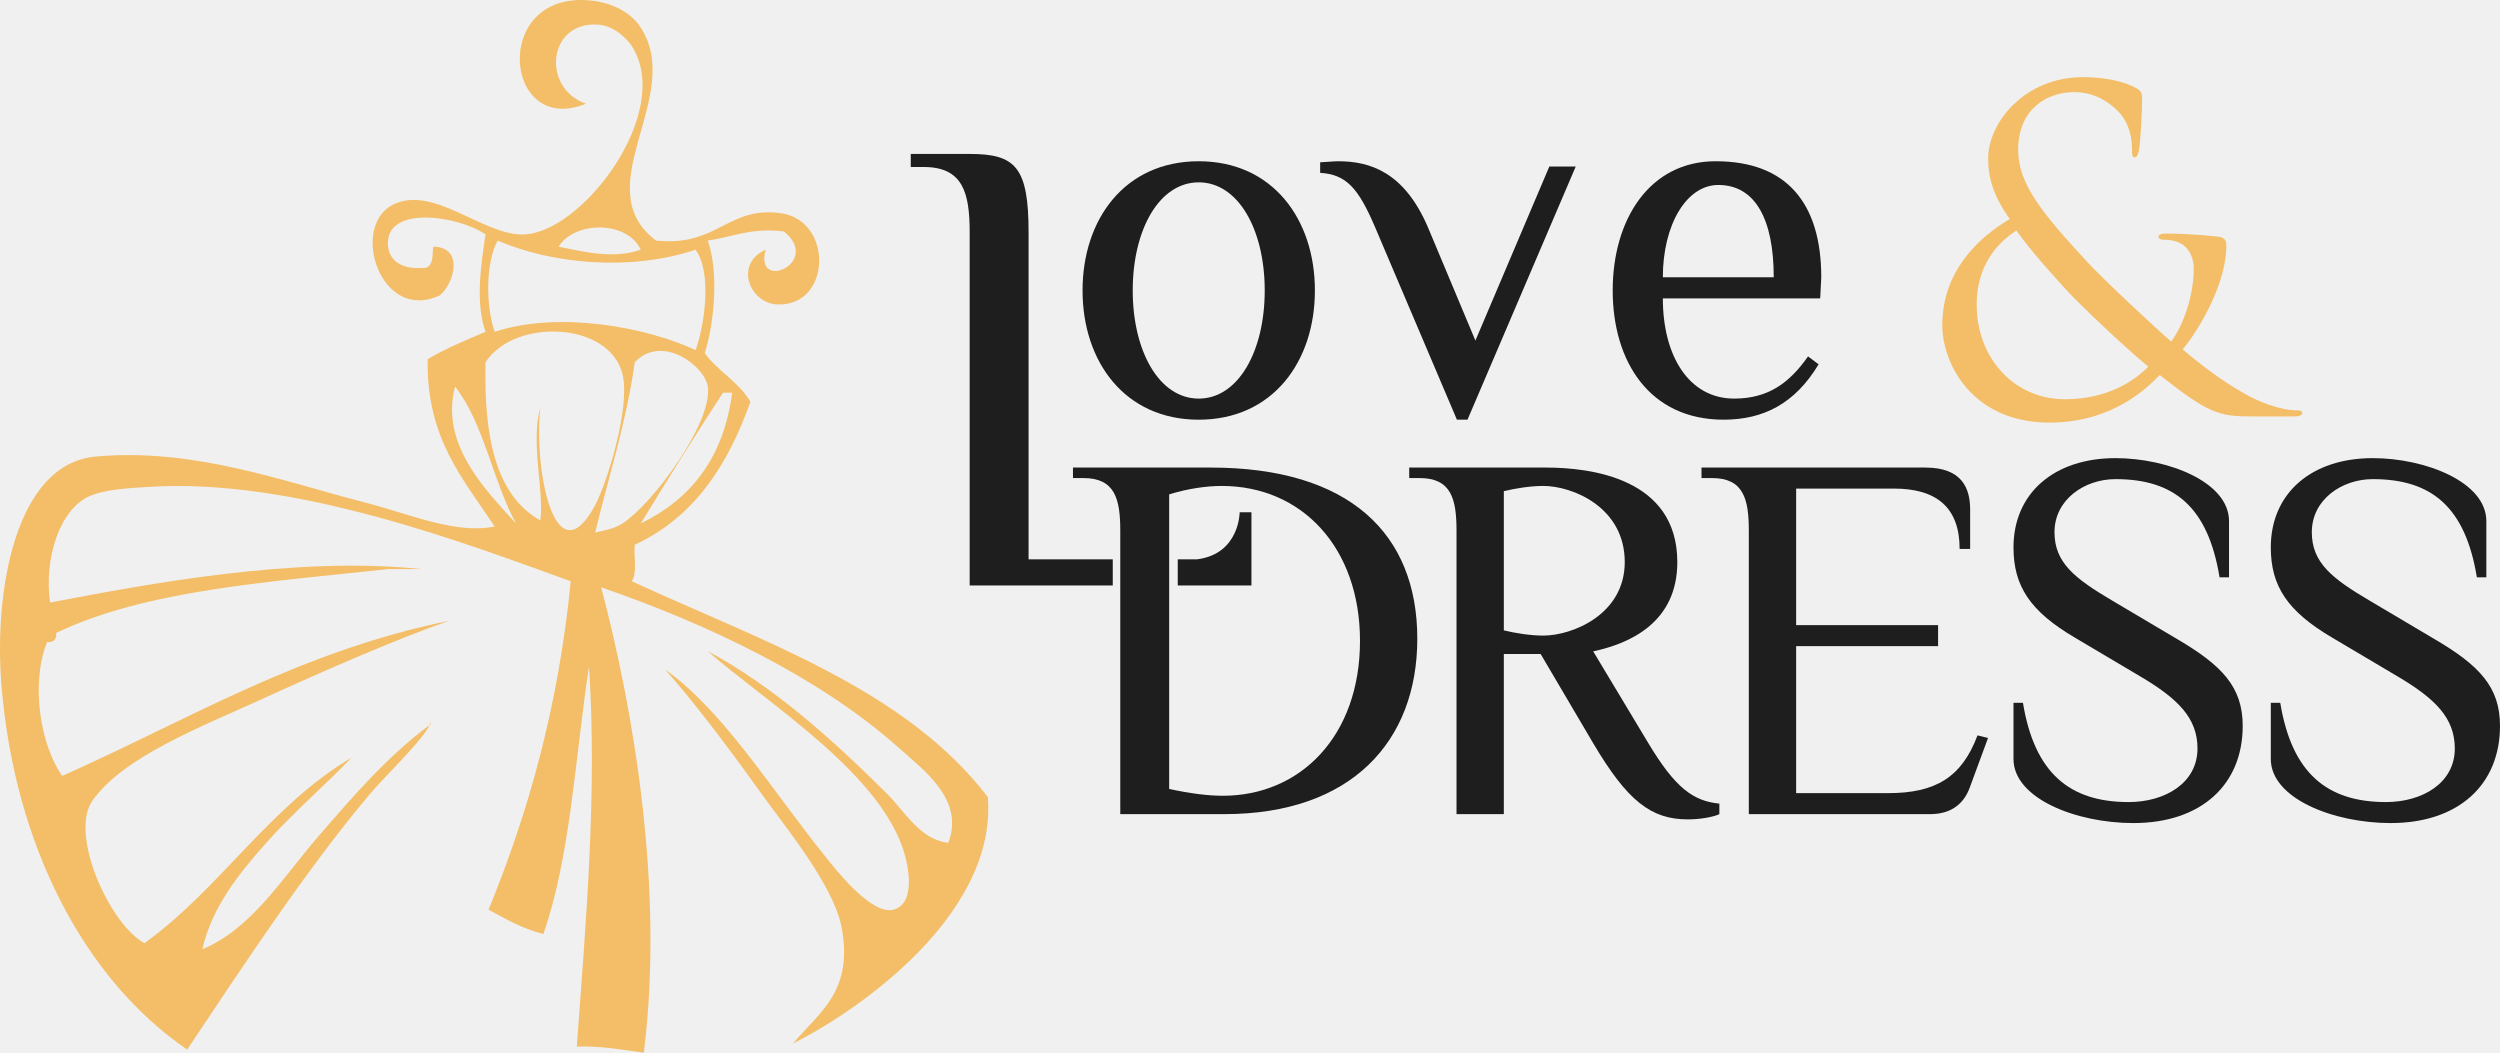
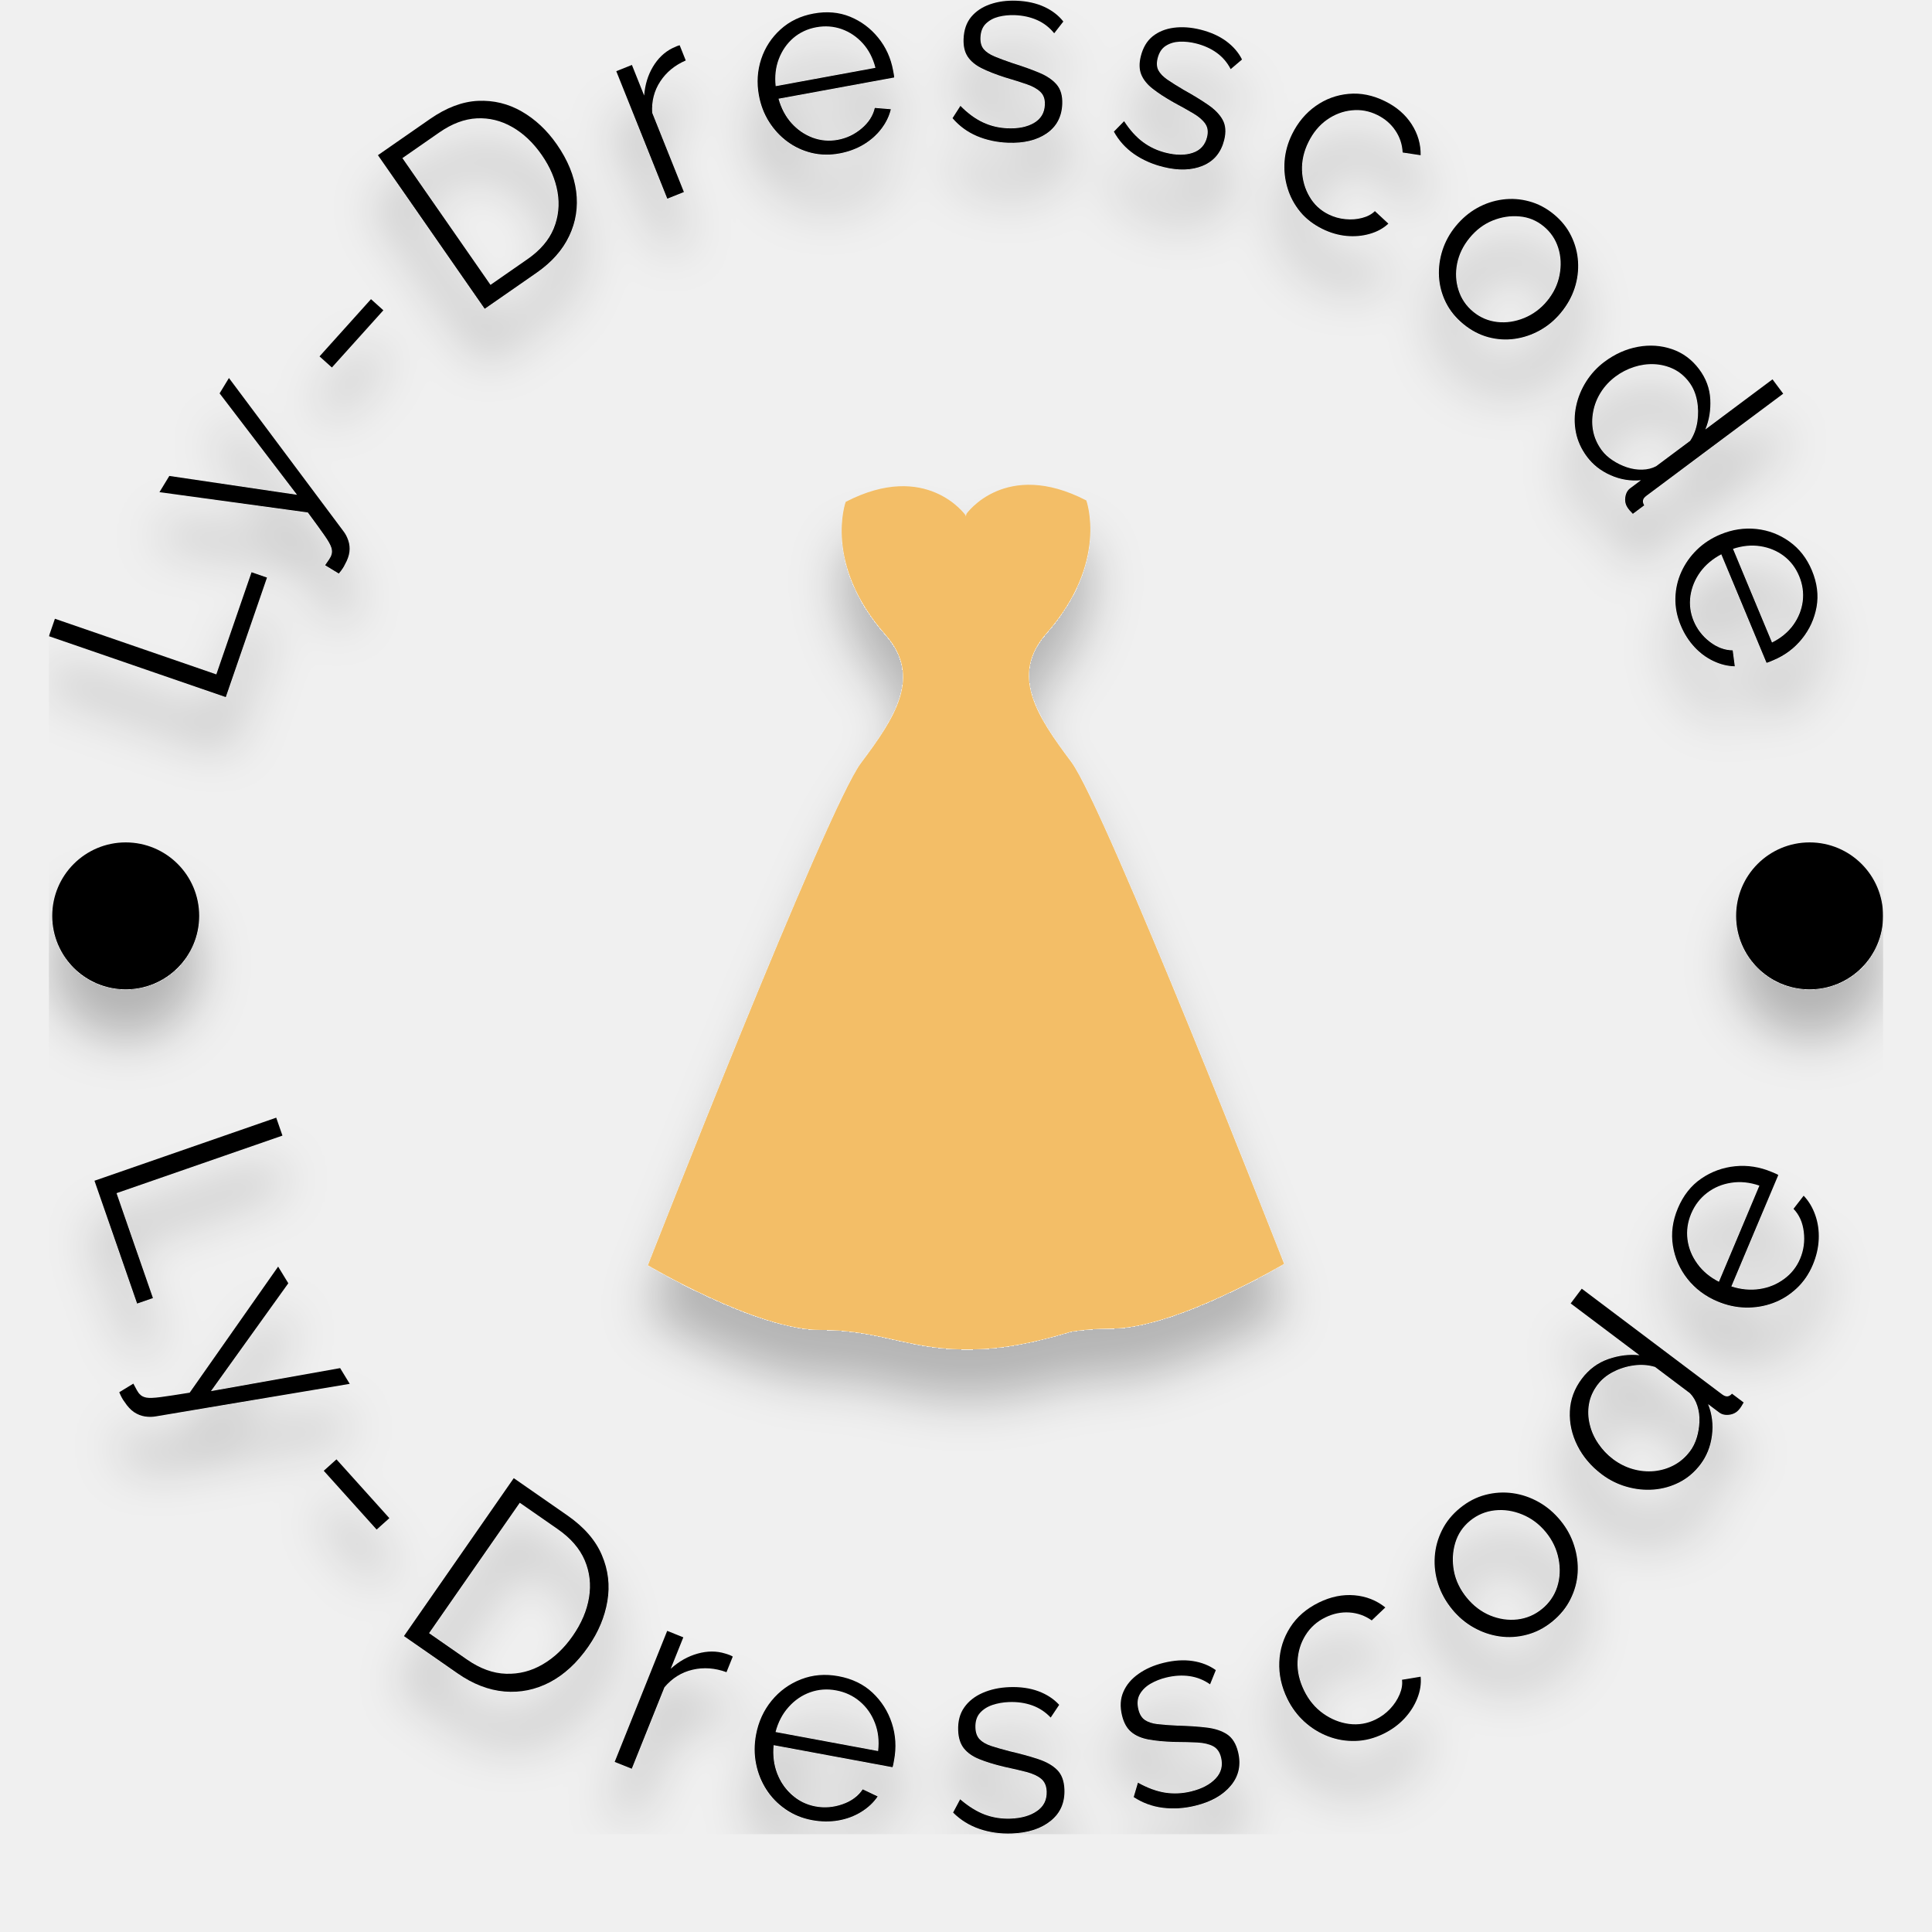
- <svg xmlns="http://www.w3.org/2000/svg" version="1.1" id="Шар_1" x="0px" y="0px" width="190px" height="80px" viewBox="0 0 190 80" enable-background="new 0 0 190 80" xml:space="preserve">
-   <g>
-     <path fill-rule="evenodd" clip-rule="evenodd" fill="#F3BE67" d="M14.223,79.769C6.44,74.444,1.102,64.308,0.107,52.032   c-0.565-6.969,0.994-16.779,7.173-17.336c7.482-0.674,14.327,1.922,20.364,3.467c3.486,0.892,7,2.469,9.951,1.849   c-2.358-3.578-5.203-6.669-5.091-12.713c1.353-0.805,2.878-1.439,4.396-2.081c-0.781-2.217-0.355-5.06,0-7.396   c-1.983-1.413-7.741-2.329-7.405,0.924c0.099,0.962,0.917,1.72,2.545,1.619c1.122,0.111,0.722-1.435,0.925-1.619   c2.342,0.072,1.521,2.843,0.463,3.699c-4.548,2.143-6.906-5.344-3.471-6.935c3.016-1.397,6.685,2.295,9.719,2.312   c4.501,0.027,11.581-9.331,8.331-14.331c-0.343-0.526-1.318-1.536-2.546-1.618c-3.858-0.258-4.314,4.837-0.926,6.009   c-6.233,2.554-7.258-8.474,0.232-7.858c1.348,0.11,3.032,0.682,3.934,2.08c3.358,5.203-4.206,12.138,1.157,16.181   c4.709,0.484,5.44-2.645,9.487-2.081c3.992,0.556,3.853,7.049-0.232,6.935c-2.155-0.061-3.334-3.088-0.925-4.161   c-0.876,3.258,4.312,0.969,1.389-1.387c-2.471-0.31-3.901,0.42-5.785,0.694c0.859,2.458,0.487,6.287-0.232,8.552   c1.002,1.387,2.595,2.185,3.471,3.698c-1.711,4.84-4.301,8.801-8.793,10.864c-0.086,0.916,0.212,2.215-0.232,2.774   c9.925,4.571,20.797,8.195,27.074,16.411c0.267,3.569-1.211,6.533-2.777,8.783c-2.867,4.118-7.84,7.817-12.034,9.939   c1.925-2.321,4.603-3.901,3.702-8.782c-0.6-3.256-4.354-7.748-6.247-10.402c-2.586-3.625-5.145-6.955-7.174-9.245   c4.534,3.264,8.032,9.084,12.264,14.331c0.584,0.723,3.403,4.383,5.091,3.929c1.389-0.373,1.315-2.349,0.926-3.929   c-1.545-6.269-10.619-11.821-15.041-15.718c4.916,2.623,9.459,6.675,13.653,10.864c1.328,1.327,2.487,3.468,4.628,3.698   c1.255-3.266-1.874-5.525-3.703-7.164c-5.968-5.349-14.453-9.416-22.678-12.251c2.439,9.263,4.812,22.842,3.24,35.365   c-1.639-0.212-3.183-0.519-5.091-0.463c0.659-9.2,1.565-19.138,0.925-28.893c-1.051,6.887-1.406,14.468-3.471,20.341   c-1.595-0.41-2.862-1.147-4.165-1.849c3.029-7.376,5.321-15.487,6.248-24.963c-7.77-2.792-20.987-7.915-32.166-7.166   c-1.249,0.084-3.203,0.165-4.397,0.694c-2.291,1.016-3.48,4.746-3.007,8.09c7.307-1.387,18.6-3.551,28.231-2.542   c-0.848,0-1.697,0-2.545,0c-9.044,0.982-18.458,1.595-25.223,4.854c0.042,0.504-0.189,0.735-0.694,0.693   c-1.272,3.202-0.492,7.872,1.156,10.171c9.504-4.221,17.994-9.456,29.389-11.788c-4.003,1.401-9.221,3.672-14.347,6.01   c-4.607,2.101-10.369,4.327-12.727,7.628c-1.83,2.561,1.289,9.428,3.934,10.863c5.78-4.167,9.489-10.4,15.736-14.099   c-2.098,2.184-4.472,4.21-6.48,6.471c-1.958,2.207-4.109,4.794-4.859,8.091c3.747-1.543,6.181-5.538,8.793-8.553   c2.635-3.041,5.291-6.147,8.563-8.552c0.001-0.077-0.002-0.154,0-0.231c-0.02,0.888-3.347,4.028-4.629,5.547   C23.158,66.221,18.163,73.891,14.223,79.769z M42.454,18.747c2.091,0.43,4.184,0.937,6.247,0.232   C47.682,16.771,43.697,16.76,42.454,18.747z M37.825,18.285c-0.927,1.63-0.906,5.019-0.231,6.933   c4.899-1.614,11.561-0.346,15.273,1.388c0.682-1.903,1.266-5.867,0-7.628C48.028,20.593,42.103,20.124,37.825,18.285z    M45.231,38.394c0.884-1.644,2.695-7.419,2.082-9.94c-0.985-4.054-8.243-4.283-10.413-0.924c-0.126,5.52,0.708,10.081,4.165,12.02   c0.309-2.144-0.761-5.974,0-8.553C40.548,35.655,42.176,44.071,45.231,38.394z M47.313,39.781c2.307-1.491,6.866-7.672,6.48-10.401   c-0.22-1.553-3.463-4.038-5.553-1.849c-0.653,4.665-1.983,8.653-3.008,12.945C45.667,40.35,46.573,40.259,47.313,39.781z    M39.214,39.781c-1.773-3.238-2.428-7.591-4.628-10.401C33.413,33.761,36.954,37.302,39.214,39.781z M54.95,29.842   c-2.129,3.267-4.211,6.581-6.248,9.939c3.785-1.843,6.297-4.96,6.942-9.939C55.412,29.842,55.181,29.842,54.95,29.842z" />
-     <g>
-       <path fill="#F3BE67" d="M147.613,24.717c0-3.918,2.515-6.53,5.13-8.071c-1.24-1.741-1.643-3.114-1.643-4.621    c0-2.646,2.716-6.162,7.208-6.162c1.71,0,3.151,0.335,4.057,0.837c0.402,0.235,0.436,0.435,0.436,0.837    c0,1.005-0.134,3.349-0.235,3.851c-0.101,0.502-0.201,0.569-0.335,0.569c-0.168,0-0.201-0.134-0.201-0.636    c0-0.871-0.201-1.976-1.039-2.846c-0.738-0.77-1.878-1.474-3.353-1.474c-2.012,0-4.258,1.239-4.258,4.387    c0,2.612,1.81,4.789,5.297,8.573c1.14,1.239,5.264,5.09,6.337,5.995c0.939-1.272,1.71-3.516,1.71-5.559    c0-0.502-0.134-1.139-0.637-1.641c-0.436-0.435-1.14-0.536-1.643-0.536c-0.201,0-0.402-0.067-0.402-0.234    c0-0.167,0.268-0.235,0.536-0.235c0.805,0,2.146,0.034,4.023,0.235c0.503,0.067,0.604,0.335,0.604,0.67    c0,2.712-1.844,6.095-3.319,7.903c2.213,1.875,3.688,2.78,4.627,3.316c1.073,0.636,2.783,1.306,3.99,1.306    c0.302,0,0.469,0.033,0.469,0.234c0,0.134-0.268,0.234-0.57,0.234h-3.286c-2.481,0-3.286-0.234-6.974-3.148    c-0.771,0.77-3.42,3.617-8.382,3.617C149.892,32.118,147.613,27.63,147.613,24.717z M163.27,27.865    c-1.877-1.54-5.197-4.722-6.068-5.659c-0.872-0.938-3.017-3.316-3.956-4.688c-1.743,1.139-3.017,2.947-3.017,5.626    c0,4.186,2.95,7.2,6.705,7.2C160.051,30.343,162.13,29.037,163.27,27.865z" />
+ <svg xmlns="http://www.w3.org/2000/svg" width="158" height="158" viewBox="0 0 158 158" fill="none">
+   <g clip-path="url(#clip0_239_19)" filter="url(#filter0_d_239_19)">
+     <g clip-path="url(#clip1_239_19)">
+       <g clip-path="url(#clip2_239_19)">
+         <path d="M105.013 103.359C105.013 103.359 90.391 66.031 87.593 62.3C84.794 58.565 82.577 55.206 85.571 51.8C90.706 45.969 88.838 40.926 88.838 40.926C82.227 37.505 79.039 42.015 79.039 42.015L78.986 42.239L78.962 42.131C78.962 42.131 75.773 37.622 69.163 41.042C69.163 41.042 67.297 46.086 72.429 51.919C75.425 55.321 73.207 58.682 70.407 62.415C67.608 66.147 52.987 103.475 52.987 103.475C52.987 103.475 61.852 108.764 67.141 108.764C72.428 108.764 74.606 110.631 80.361 110.32C82.963 110.178 85.374 109.561 87.609 108.898C88.58 108.749 89.637 108.65 90.858 108.65C96.147 108.65 105.013 103.359 105.013 103.359Z" fill="#F3BE67" />
+       </g>
    </g>
-     <g>
-       <path fill="#1E1E1E" d="M92.013,35.535c10.548,0,15.702,5.029,15.702,13.01c0,7.782-4.994,13.329-14.663,13.329h-7.911v-21.55    c0-2.394-0.4-3.991-2.797-3.991h-0.799v-0.798H92.013z M88.857,59.959c1.638,0.359,2.996,0.519,4.075,0.519    c5.913,0,10.428-4.55,10.428-11.773c0-7.064-4.395-11.773-10.508-11.773c-1.159,0-2.557,0.199-3.995,0.638V59.959z" />
-       <path fill="#1E1E1E" d="M117.088,49.702h-2.797v12.172h-3.596v-21.55c0-2.394-0.4-3.991-2.797-3.991H107.1v-0.798h10.388    c3.396,0,9.988,0.798,9.988,7.184c0,4.589-3.596,6.186-6.393,6.784l4.195,6.984c2.038,3.392,3.396,4.39,5.394,4.589v0.798    c-0.4,0.2-1.398,0.399-2.397,0.399c-2.797,0-4.595-1.397-7.192-5.787L117.088,49.702z M123.481,42.718    c0-4.19-3.995-5.787-6.193-5.787c-0.999,0-2.198,0.199-2.997,0.399v10.576c0.799,0.199,1.998,0.399,2.997,0.399    C119.486,48.305,123.481,46.709,123.481,42.718z" />
-       <path fill="#1E1E1E" d="M146.335,35.535c2.797,0,3.396,1.596,3.396,3.193v2.993h-0.799c0-3.193-1.798-4.589-4.994-4.589h-7.431    v10.376h10.787v1.596h-10.787v11.174h6.992c3.596,0,5.593-1.197,6.792-4.39l0.799,0.2l-1.398,3.791    c-0.44,1.197-1.398,1.995-2.996,1.995H132.91v-21.55c0-2.394-0.4-3.991-2.797-3.991h-0.799v-0.798H146.335z" />
-       <path fill="#1E1E1E" d="M162.134,62.553c-4.355,0-9.109-1.876-9.109-4.869v-4.27h0.719c0.879,5.348,3.556,7.543,8.031,7.543    c2.757,0,5.234-1.437,5.234-4.071c0-2.315-1.478-3.791-4.395-5.507l-4.914-2.913c-3.396-1.995-4.675-3.911-4.675-6.864    c0-4.11,3.076-6.784,7.751-6.784c3.955,0,8.63,1.796,8.63,4.789v4.27h-0.719c-0.879-5.348-3.436-7.463-7.911-7.463    c-2.357,0-4.634,1.556-4.634,4.031c0,2.315,1.518,3.512,4.435,5.228l4.914,2.913c3.396,1.996,4.954,3.632,4.954,6.585    C170.445,59.639,167.288,62.553,162.134,62.553z" />
-       <path fill="#1E1E1E" d="M181.69,62.553c-4.355,0-9.109-1.876-9.109-4.869v-4.27h0.719c0.879,5.348,3.556,7.543,8.031,7.543    c2.757,0,5.234-1.437,5.234-4.071c0-2.315-1.478-3.791-4.395-5.507l-4.914-2.913c-3.396-1.995-4.675-3.911-4.675-6.864    c0-4.11,3.076-6.784,7.751-6.784c3.955,0,8.63,1.796,8.63,4.789v4.27h-0.719c-0.879-5.348-3.436-7.463-7.911-7.463    c-2.357,0-4.634,1.556-4.634,4.031c0,2.315,1.518,3.512,4.435,5.228l4.914,2.913C188.442,50.58,190,52.216,190,55.17    C190,59.639,186.844,62.553,181.69,62.553z" />
-     </g>
-     <g>
-       <path fill="#1E1E1E" d="M91.103,12.255c5.618,0,8.829,4.409,8.829,9.821c0,5.412-3.211,9.821-8.829,9.821    c-5.618,0-8.829-4.409-8.829-9.821C82.274,16.664,85.484,12.255,91.103,12.255z M91.103,13.858c-3.01,0-5.016,3.608-5.016,8.217    c0,4.61,2.006,8.218,5.016,8.218c3.01,0,5.016-3.608,5.016-8.218C96.119,17.466,94.112,13.858,91.103,13.858z" />
-       <path fill="#1E1E1E" d="M112.131,25.884l5.618-13.228h2.007l-8.227,19.241h-0.803l-6.22-14.631    c-1.284-3.006-2.207-4.009-4.174-4.129v-0.802c0.201,0,1.003-0.08,1.365-0.08c2.408,0,5.016,0.802,6.822,5.01L112.131,25.884z" />
-       <path fill="#1E1E1E" d="M138.335,22.677h-11.959c0,4.409,2.006,7.616,5.418,7.616c2.608,0,4.214-1.203,5.618-3.207l0.803,0.601    c-1.806,3.006-4.214,4.209-7.223,4.209c-5.618,0-8.427-4.409-8.427-9.821c0-5.411,2.809-9.821,7.825-9.821    c5.418,0,8.026,3.207,8.026,8.819L138.335,22.677z M134.804,21.073c0-4.409-1.405-7.015-4.214-7.015    c-2.408,0-4.214,3.006-4.214,7.015H134.804z" />
-     </g>
-     <g>
-       <path fill="#1E1E1E" d="M84.57,44.496v-1.988h-6.398V17.662c0-4.969-0.995-5.963-4.477-5.963h-4.477v0.994h0.995    c2.985,0,3.482,1.988,3.482,4.969v26.834H84.57z" />
-       <path fill="#1E1E1E" d="M94.215,38.93c0,0,0,3.168-3.234,3.578h-1.472v1.988h5.601V38.93H94.215z" />
-     </g>
+     <path d="M21.836 47.233L18.466 57.013L4 52.028L4.491 50.602L17.691 55.151L20.571 46.797L21.836 47.233Z" fill="black" />
+     <path d="M27.71 46.909L26.586 46.225C26.703 46.061 26.813 45.901 26.918 45.742C27.021 45.587 27.081 45.466 27.1 45.38C27.166 45.215 27.166 45.022 27.102 44.799C27.036 44.571 26.85 44.238 26.545 43.801C26.24 43.363 25.783 42.733 25.175 41.911L13.04 40.249L13.847 38.923L24.29 40.464L17.959 32.169L18.723 30.914L28.066 43.415C28.247 43.644 28.385 43.906 28.483 44.2C28.584 44.497 28.616 44.806 28.578 45.128C28.539 45.45 28.415 45.798 28.204 46.173C28.148 46.293 28.082 46.408 28.005 46.519C27.927 46.634 27.829 46.764 27.71 46.909Z" fill="black" />
+     <path d="M31.352 25.375L27.142 30.056L26.13 29.146L30.34 24.466L31.352 25.375Z" fill="black" />
+     <path d="M43.902 22.294L39.639 25.256L30.907 12.691L35.17 9.729C36.505 8.802 37.812 8.308 39.092 8.248C40.374 8.191 41.568 8.482 42.673 9.12C43.783 9.76 44.739 10.657 45.541 11.812C46.426 13.086 46.953 14.364 47.12 15.645C47.286 16.931 47.098 18.147 46.554 19.293C46.015 20.439 45.131 21.439 43.902 22.294ZM44.302 12.672C43.606 11.67 42.802 10.909 41.891 10.389C40.977 9.866 40.012 9.629 38.995 9.679C37.984 9.73 36.963 10.113 35.934 10.828L32.91 12.93L40.113 23.296L43.138 21.194C44.176 20.473 44.891 19.637 45.281 18.687C45.67 17.733 45.775 16.738 45.595 15.7C45.413 14.66 44.982 13.65 44.302 12.672Z" fill="black" />
+     <path d="M55.584 3.701L56.081 4.944C55.185 5.334 54.49 5.906 53.996 6.662C53.502 7.416 53.282 8.27 53.337 9.221L55.931 15.704L54.571 16.249L50.4 5.823L51.678 5.311L52.679 7.812C52.747 6.934 52.986 6.149 53.397 5.459C53.811 4.767 54.34 4.262 54.985 3.941C55.113 3.878 55.228 3.826 55.329 3.785C55.427 3.746 55.512 3.718 55.584 3.701Z" fill="black" />
+     <path d="M68.653 12.548C67.861 12.694 67.099 12.678 66.366 12.502C65.633 12.322 64.971 12.011 64.379 11.572C63.787 11.133 63.29 10.592 62.886 9.952C62.483 9.311 62.209 8.595 62.064 7.803C61.874 6.771 61.937 5.78 62.251 4.829C62.566 3.882 63.094 3.074 63.834 2.405C64.57 1.736 65.469 1.305 66.529 1.11C67.618 0.909 68.618 0.997 69.527 1.37C70.433 1.744 71.197 2.315 71.82 3.083C72.447 3.853 72.853 4.747 73.04 5.764C73.061 5.875 73.081 5.984 73.1 6.092C73.12 6.199 73.128 6.281 73.123 6.338L63.669 8.074C63.886 8.853 64.238 9.517 64.724 10.064C65.212 10.608 65.789 11.005 66.454 11.258C67.122 11.505 67.809 11.565 68.515 11.434C69.235 11.302 69.883 10.994 70.457 10.511C71.034 10.024 71.395 9.461 71.541 8.823L72.855 8.932C72.722 9.497 72.462 10.034 72.073 10.542C71.685 11.05 71.199 11.478 70.615 11.827C70.027 12.175 69.373 12.416 68.653 12.548ZM63.436 7.045L71.594 5.546C71.389 4.751 71.044 4.084 70.56 3.547C70.072 3.007 69.497 2.618 68.835 2.381C68.169 2.147 67.477 2.097 66.757 2.229C66.037 2.361 65.411 2.654 64.879 3.107C64.352 3.564 63.957 4.134 63.694 4.819C63.434 5.501 63.348 6.242 63.436 7.045Z" fill="black" />
+     <path d="M82.434 11.674C81.517 11.638 80.669 11.456 79.89 11.126C79.112 10.793 78.448 10.306 77.897 9.665L78.544 8.656C79.15 9.271 79.769 9.724 80.399 10.014C81.025 10.305 81.697 10.464 82.415 10.492C83.292 10.526 84.01 10.377 84.57 10.046C85.13 9.714 85.423 9.218 85.448 8.559C85.466 8.115 85.346 7.77 85.09 7.523C84.833 7.272 84.461 7.063 83.971 6.894C83.482 6.725 82.895 6.54 82.21 6.338C81.443 6.094 80.803 5.842 80.287 5.585C79.772 5.328 79.389 5.01 79.138 4.633C78.89 4.258 78.778 3.777 78.801 3.187C78.829 2.455 79.035 1.856 79.418 1.389C79.804 0.923 80.321 0.577 80.968 0.351C81.618 0.125 82.339 0.028 83.128 0.058C83.987 0.092 84.743 0.258 85.395 0.557C86.043 0.856 86.565 1.257 86.961 1.761L86.213 2.722C85.83 2.248 85.367 1.888 84.822 1.644C84.277 1.401 83.668 1.266 82.995 1.239C82.536 1.222 82.095 1.265 81.672 1.369C81.252 1.476 80.903 1.665 80.627 1.934C80.35 2.204 80.202 2.583 80.183 3.071C80.168 3.471 80.256 3.787 80.448 4.017C80.639 4.246 80.934 4.446 81.332 4.614C81.727 4.779 82.215 4.961 82.798 5.158C83.637 5.421 84.367 5.683 84.988 5.944C85.612 6.206 86.088 6.529 86.415 6.913C86.746 7.302 86.899 7.832 86.873 8.506C86.832 9.554 86.405 10.358 85.591 10.917C84.779 11.472 83.726 11.724 82.434 11.674Z" fill="black" />
+     <path d="M95.127 13.654C94.236 13.433 93.443 13.081 92.748 12.601C92.053 12.116 91.501 11.505 91.093 10.765L91.93 9.909C92.4 10.633 92.913 11.202 93.471 11.615C94.026 12.027 94.651 12.319 95.348 12.492C96.2 12.704 96.933 12.704 97.549 12.493C98.165 12.282 98.552 11.857 98.711 11.217C98.818 10.786 98.772 10.423 98.571 10.129C98.371 9.831 98.048 9.55 97.603 9.286C97.159 9.021 96.621 8.721 95.992 8.384C95.29 7.988 94.714 7.612 94.262 7.256C93.81 6.9 93.499 6.511 93.33 6.09C93.164 5.673 93.151 5.178 93.294 4.605C93.471 3.895 93.794 3.35 94.263 2.971C94.736 2.593 95.312 2.359 95.992 2.269C96.675 2.18 97.4 2.231 98.167 2.421C99.001 2.629 99.707 2.945 100.284 3.37C100.858 3.795 101.288 4.294 101.573 4.867L100.646 5.656C100.367 5.113 99.987 4.668 99.503 4.318C99.019 3.969 98.45 3.713 97.796 3.551C97.35 3.44 96.91 3.393 96.474 3.408C96.042 3.428 95.662 3.542 95.336 3.751C95.01 3.958 94.788 4.3 94.671 4.773C94.575 5.162 94.597 5.488 94.737 5.753C94.878 6.017 95.126 6.272 95.482 6.518C95.835 6.759 96.276 7.036 96.807 7.348C97.575 7.775 98.237 8.18 98.791 8.562C99.35 8.944 99.75 9.357 99.993 9.801C100.238 10.249 100.279 10.8 100.116 11.454C99.863 12.472 99.282 13.172 98.373 13.554C97.464 13.933 96.382 13.966 95.127 13.654Z" fill="black" />
+     <path d="M108.138 18.719C107.403 18.356 106.798 17.887 106.322 17.311C105.849 16.731 105.504 16.084 105.289 15.368C105.073 14.652 104.995 13.917 105.054 13.162C105.114 12.408 105.319 11.676 105.669 10.967C106.14 10.013 106.782 9.247 107.595 8.67C108.407 8.096 109.308 7.764 110.298 7.676C111.285 7.586 112.275 7.787 113.268 8.277C114.209 8.741 114.934 9.367 115.442 10.154C115.951 10.942 116.198 11.789 116.182 12.695L114.707 12.473C114.677 11.817 114.48 11.217 114.113 10.675C113.751 10.134 113.259 9.71 112.638 9.404C111.968 9.073 111.271 8.946 110.547 9.024C109.82 9.096 109.142 9.355 108.512 9.799C107.887 10.242 107.384 10.851 107.002 11.626C106.628 12.383 106.454 13.155 106.481 13.94C106.513 14.723 106.716 15.435 107.091 16.075C107.46 16.717 107.98 17.203 108.65 17.533C109.088 17.749 109.55 17.88 110.035 17.924C110.517 17.971 110.972 17.936 111.403 17.82C111.838 17.705 112.183 17.52 112.439 17.264L113.542 18.29C113.127 18.679 112.615 18.958 112.006 19.129C111.401 19.302 110.767 19.356 110.104 19.293C109.437 19.228 108.782 19.037 108.138 18.719Z" fill="black" />
+     <path d="M119.667 26.496C119.045 25.985 118.568 25.395 118.236 24.726C117.907 24.054 117.721 23.352 117.681 22.621C117.641 21.89 117.736 21.169 117.967 20.458C118.198 19.747 118.559 19.092 119.052 18.492C119.563 17.87 120.147 17.375 120.802 17.009C121.455 16.645 122.147 16.415 122.878 16.317C123.608 16.22 124.334 16.269 125.055 16.466C125.777 16.659 126.45 17.012 127.072 17.523C127.694 18.034 128.167 18.623 128.491 19.291C128.82 19.957 129.007 20.658 129.053 21.394C129.099 22.13 129.007 22.853 128.776 23.564C128.543 24.278 128.17 24.946 127.659 25.568C127.167 26.168 126.594 26.649 125.941 27.013C125.288 27.377 124.599 27.61 123.874 27.712C123.148 27.813 122.423 27.767 121.697 27.571C120.977 27.375 120.3 27.017 119.667 26.496ZM120.187 19.453C119.659 20.095 119.319 20.796 119.165 21.556C119.017 22.316 119.057 23.044 119.285 23.741C119.509 24.439 119.909 25.025 120.486 25.5C121.063 25.974 121.719 26.251 122.454 26.333C123.184 26.414 123.915 26.305 124.647 26.006C125.38 25.704 126.007 25.238 126.525 24.607C127.055 23.963 127.394 23.256 127.541 22.485C127.69 21.712 127.655 20.976 127.434 20.275C127.212 19.569 126.813 18.979 126.236 18.505C125.659 18.031 125.003 17.762 124.267 17.7C123.53 17.632 122.799 17.743 122.075 18.034C121.355 18.324 120.726 18.797 120.187 19.453Z" fill="black" />
+     <path d="M131.213 29.587C132.066 28.95 132.978 28.543 133.948 28.364C134.916 28.186 135.845 28.25 136.736 28.553C137.626 28.857 138.368 29.406 138.961 30.2C139.521 30.95 139.824 31.769 139.869 32.658C139.914 33.547 139.779 34.368 139.464 35.122L144.956 31.023L145.832 32.196L134.639 40.552C134.479 40.672 134.388 40.794 134.368 40.919C134.344 41.046 134.378 41.182 134.468 41.327L133.536 42.024C133.328 41.819 133.184 41.65 133.102 41.516C132.933 41.265 132.871 40.979 132.918 40.658C132.965 40.336 133.098 40.094 133.316 39.931L134.196 39.273C133.343 39.355 132.517 39.22 131.718 38.867C130.918 38.514 130.272 38.009 129.782 37.352C129.318 36.73 129.015 36.063 128.874 35.35C128.738 34.638 128.745 33.925 128.895 33.214C129.045 32.501 129.32 31.83 129.718 31.201C130.117 30.572 130.615 30.034 131.213 29.587ZM135.441 38.127L138.221 36.051C138.524 35.592 138.721 35.07 138.811 34.485C138.899 33.896 138.889 33.315 138.779 32.743C138.667 32.172 138.456 31.679 138.147 31.265C137.787 30.783 137.361 30.422 136.867 30.181C136.37 29.942 135.844 29.81 135.289 29.784C134.733 29.758 134.18 29.834 133.631 30.012C133.082 30.19 132.577 30.451 132.116 30.795C131.634 31.155 131.236 31.581 130.923 32.075C130.609 32.569 130.399 33.098 130.294 33.662C130.184 34.227 130.187 34.779 130.303 35.319C130.42 35.859 130.655 36.366 131.008 36.839C131.231 37.137 131.521 37.404 131.88 37.641C132.233 37.877 132.621 38.068 133.042 38.212C133.462 38.353 133.883 38.419 134.307 38.407C134.727 38.398 135.105 38.304 135.441 38.127Z" fill="black" />
+     <path d="M137.451 51.149C137.141 50.406 136.995 49.658 137.013 48.904C137.033 48.15 137.196 47.437 137.501 46.765C137.805 46.094 138.228 45.494 138.769 44.964C139.31 44.435 139.952 44.016 140.695 43.706C141.664 43.303 142.646 43.154 143.641 43.26C144.633 43.367 145.534 43.712 146.345 44.294C147.155 44.873 147.766 45.66 148.181 46.654C148.607 47.677 148.733 48.672 148.561 49.64C148.387 50.605 147.99 51.472 147.372 52.242C146.752 53.018 145.964 53.605 145.009 54.003C144.905 54.046 144.802 54.089 144.702 54.131C144.601 54.173 144.522 54.198 144.466 54.205L140.769 45.332C140.054 45.709 139.48 46.193 139.048 46.784C138.62 47.377 138.353 48.025 138.247 48.728C138.147 49.433 138.234 50.116 138.51 50.779C138.792 51.455 139.229 52.022 139.823 52.481C140.421 52.943 141.048 53.177 141.702 53.184L141.874 54.492C141.293 54.481 140.714 54.34 140.135 54.068C139.556 53.797 139.034 53.412 138.571 52.914C138.106 52.413 137.733 51.825 137.451 51.149ZM141.726 44.887L144.916 52.544C145.651 52.175 146.229 51.697 146.652 51.111C147.076 50.519 147.335 49.875 147.427 49.177C147.514 48.477 147.417 47.79 147.135 47.114C146.854 46.438 146.435 45.888 145.88 45.465C145.323 45.046 144.681 44.78 143.955 44.668C143.235 44.558 142.491 44.631 141.726 44.887Z" fill="black" />
+     <path d="M11.213 106.608L7.726 96.562L22.59 91.404L23.099 92.871L9.531 97.578L12.509 106.158L11.213 106.608Z" fill="black" />
+     <path d="M9.753 113.857L10.905 113.153C11.001 113.338 11.095 113.513 11.187 113.678C11.281 113.847 11.364 113.961 11.435 114.021C11.553 114.158 11.73 114.25 11.968 114.297C12.204 114.341 12.595 114.326 13.139 114.254C13.681 114.183 14.472 114.063 15.512 113.893L22.746 103.584L23.578 104.946L17.253 113.765L27.816 111.885L28.602 113.172L12.775 115.827C12.48 115.883 12.176 115.888 11.861 115.841C11.544 115.791 11.247 115.674 10.968 115.49C10.692 115.304 10.432 115.026 10.189 114.653C10.108 114.549 10.033 114.434 9.966 114.31C9.898 114.185 9.827 114.034 9.753 113.857Z" fill="black" />
+     <path d="M30.802 125.091L26.476 120.28L27.516 119.345L31.843 124.155L30.802 125.091Z" fill="black" />
+     <path d="M37.417 136.848L33.034 133.8L42.016 120.884L46.399 123.931C47.769 124.884 48.711 125.967 49.224 127.181C49.743 128.394 49.893 129.65 49.674 130.948C49.456 132.243 48.935 133.484 48.109 134.672C47.198 135.982 46.153 136.948 44.975 137.571C43.796 138.188 42.556 138.442 41.257 138.333C39.959 138.221 38.679 137.726 37.417 136.848ZM46.835 133.786C47.55 132.757 47.995 131.708 48.17 130.641C48.343 129.576 48.225 128.562 47.816 127.599C47.405 126.639 46.672 125.792 45.616 125.058L42.507 122.896L35.091 133.56L38.2 135.722C39.268 136.465 40.331 136.851 41.389 136.881C42.447 136.916 43.443 136.661 44.376 136.116C45.315 135.571 46.134 134.794 46.835 133.786Z" fill="black" />
+     <path d="M59.926 135.475L59.413 136.753C58.472 136.408 57.55 136.34 56.645 136.55C55.74 136.761 54.972 137.239 54.339 137.987L51.667 144.651L50.267 144.091L54.563 133.373L55.882 133.901L54.851 136.473C55.522 135.867 56.257 135.453 57.056 135.231C57.852 135.009 58.604 135.008 59.312 135.229C59.453 135.27 59.575 135.311 59.681 135.354C59.782 135.394 59.864 135.435 59.926 135.475Z" fill="black" />
+     <path d="M66.412 148.852C65.599 148.701 64.874 148.404 64.238 147.96C63.598 147.518 63.074 146.978 62.666 146.34C62.258 145.701 61.979 144.999 61.828 144.233C61.677 143.471 61.677 142.684 61.827 141.871C62.024 140.811 62.448 139.882 63.1 139.084C63.752 138.289 64.554 137.707 65.509 137.335C66.464 136.964 67.485 136.879 68.574 137.081C69.695 137.289 70.623 137.739 71.358 138.431C72.093 139.123 72.619 139.953 72.936 140.92C73.253 141.89 73.314 142.898 73.12 143.944C73.099 144.058 73.078 144.169 73.058 144.277C73.037 144.388 73.014 144.471 72.99 144.525L63.27 142.722C63.191 143.549 63.286 144.315 63.555 145.021C63.822 145.722 64.23 146.315 64.782 146.799C65.329 147.286 65.966 147.596 66.692 147.731C67.43 147.868 68.166 147.808 68.899 147.551C69.628 147.297 70.179 146.89 70.554 146.33L71.78 146.913C71.447 147.407 71 147.828 70.439 148.176C69.878 148.524 69.253 148.758 68.564 148.879C67.871 148.998 67.154 148.99 66.412 148.852ZM63.426 141.645L71.812 143.201C71.909 142.363 71.821 141.596 71.55 140.902C71.283 140.203 70.874 139.62 70.324 139.151C69.77 138.682 69.123 138.378 68.381 138.241C67.643 138.103 66.935 138.156 66.257 138.397C65.582 138.638 64.994 139.04 64.493 139.603C63.99 140.162 63.634 140.843 63.426 141.645Z" fill="black" />
+     <path d="M82.753 149.943C81.807 149.978 80.922 149.853 80.098 149.57C79.275 149.29 78.557 148.844 77.944 148.233L78.522 147.145C79.196 147.725 79.866 148.142 80.531 148.395C81.2 148.644 81.903 148.754 82.638 148.728C83.54 148.694 84.266 148.486 84.812 148.101C85.36 147.72 85.621 147.189 85.596 146.508C85.58 146.053 85.43 145.709 85.148 145.474C84.866 145.24 84.467 145.055 83.952 144.917C83.437 144.783 82.821 144.64 82.104 144.488C81.299 144.295 80.622 144.086 80.075 143.862C79.527 143.638 79.11 143.343 78.823 142.978C78.536 142.614 78.381 142.127 78.359 141.519C78.331 140.765 78.498 140.136 78.858 139.631C79.215 139.122 79.718 138.726 80.367 138.443C81.013 138.161 81.742 138.004 82.554 137.974C83.438 137.942 84.226 138.053 84.918 138.309C85.605 138.564 86.173 138.935 86.621 139.422L85.926 140.464C85.498 140.01 84.995 139.678 84.419 139.47C83.839 139.262 83.203 139.17 82.511 139.196C82.038 139.213 81.591 139.292 81.169 139.431C80.744 139.574 80.4 139.795 80.138 140.092C79.876 140.39 79.754 140.789 79.772 141.292C79.787 141.703 79.903 142.02 80.119 142.242C80.331 142.464 80.647 142.645 81.068 142.787C81.489 142.924 82.005 143.071 82.615 143.228C83.494 143.432 84.262 143.644 84.92 143.864C85.58 144.085 86.094 144.379 86.461 144.748C86.828 145.118 87.025 145.65 87.05 146.345C87.09 147.423 86.715 148.279 85.925 148.913C85.135 149.551 84.079 149.894 82.753 149.943Z" fill="black" />
+     <path d="M97.769 147.669C96.85 147.895 95.957 147.952 95.094 147.841C94.231 147.734 93.438 147.442 92.714 146.967L93.06 145.785C93.837 146.218 94.577 146.49 95.28 146.603C95.986 146.711 96.696 146.678 97.41 146.503C98.288 146.288 98.956 145.936 99.414 145.449C99.873 144.965 100.021 144.393 99.859 143.73C99.751 143.288 99.535 142.981 99.212 142.809C98.888 142.637 98.46 142.536 97.927 142.505C97.395 142.478 96.763 142.462 96.031 142.458C95.203 142.432 94.498 142.365 93.916 142.256C93.335 142.147 92.867 141.943 92.512 141.644C92.157 141.344 91.907 140.899 91.762 140.308C91.583 139.576 91.619 138.926 91.87 138.358C92.116 137.787 92.528 137.298 93.108 136.89C93.683 136.483 94.365 136.182 95.154 135.989C96.014 135.778 96.808 135.728 97.537 135.838C98.262 135.949 98.893 136.197 99.43 136.583L98.96 137.745C98.449 137.386 97.889 137.164 97.283 137.076C96.673 136.989 96.031 137.028 95.359 137.193C94.899 137.306 94.477 137.473 94.093 137.695C93.705 137.921 93.413 138.207 93.217 138.551C93.02 138.896 92.981 139.312 93.101 139.8C93.199 140.2 93.376 140.487 93.632 140.66C93.885 140.834 94.232 140.948 94.672 141.001C95.112 141.051 95.647 141.091 96.277 141.12C97.179 141.143 97.974 141.196 98.662 141.278C99.353 141.36 99.916 141.545 100.35 141.832C100.785 142.12 101.085 142.601 101.25 143.277C101.507 144.325 101.313 145.238 100.668 146.02C100.023 146.804 99.057 147.354 97.769 147.669Z" fill="black" />
+     <path d="M113.143 141.792C112.384 142.163 111.619 142.358 110.85 142.377C110.079 142.401 109.335 142.276 108.617 142.002C107.899 141.728 107.252 141.329 106.675 140.804C106.1 140.283 105.634 139.657 105.277 138.927C104.797 137.945 104.578 136.941 104.62 135.915C104.663 134.892 104.96 133.95 105.508 133.091C106.057 132.23 106.842 131.551 107.863 131.052C108.832 130.578 109.798 130.381 110.763 130.462C111.723 130.544 112.566 130.876 113.293 131.458L112.181 132.518C111.63 132.13 111.02 131.914 110.349 131.869C109.68 131.827 109.026 131.962 108.388 132.274C107.697 132.611 107.155 133.099 106.761 133.737C106.366 134.373 106.151 135.086 106.116 135.877C106.083 136.664 106.261 137.457 106.652 138.255C107.034 139.038 107.553 139.662 108.206 140.129C108.865 140.598 109.572 140.883 110.327 140.984C111.084 141.081 111.806 140.961 112.493 140.625C112.945 140.404 113.342 140.113 113.684 139.751C114.025 139.386 114.284 138.991 114.462 138.568C114.641 138.144 114.705 137.745 114.656 137.372L116.181 137.12C116.238 137.7 116.146 138.292 115.906 138.896C115.666 139.5 115.311 140.052 114.843 140.554C114.371 141.056 113.804 141.469 113.143 141.792Z" fill="black" />
+     <path d="M126.946 132.614C126.305 133.137 125.613 133.495 124.868 133.689C124.123 133.887 123.378 133.933 122.632 133.826C121.887 133.719 121.179 133.476 120.508 133.097C119.84 132.721 119.254 132.223 118.749 131.605C118.227 130.964 117.847 130.277 117.611 129.543C117.375 128.81 117.283 128.065 117.334 127.309C117.385 126.553 117.583 125.83 117.928 125.14C118.269 124.452 118.761 123.848 119.402 123.325C120.043 122.802 120.733 122.444 121.473 122.25C122.213 122.056 122.958 122.01 123.709 122.113C124.456 122.217 125.166 122.46 125.837 122.838C126.511 123.215 127.109 123.724 127.631 124.365C128.135 124.983 128.503 125.659 128.734 126.392C128.97 127.126 129.066 127.867 129.024 128.616C128.978 129.368 128.783 130.088 128.438 130.778C128.096 131.471 127.598 132.083 126.946 132.614ZM119.949 130.655C120.49 131.319 121.128 131.805 121.863 132.113C122.599 132.415 123.341 132.525 124.09 132.44C124.837 132.353 125.508 132.067 126.104 131.581C126.699 131.095 127.115 130.491 127.349 129.77C127.578 129.047 127.615 128.289 127.46 127.494C127.306 126.693 126.963 125.967 126.432 125.315C125.891 124.651 125.246 124.166 124.498 123.859C123.753 123.55 123.004 123.437 122.253 123.518C121.496 123.599 120.82 123.882 120.224 124.368C119.629 124.854 119.224 125.461 119.009 126.19C118.793 126.917 118.757 127.674 118.902 128.463C119.05 129.249 119.399 129.98 119.949 130.655Z" fill="black" />
+     <path d="M130.99 120.573C130.117 119.916 129.453 119.133 128.997 118.224C128.544 117.318 128.339 116.381 128.382 115.416C128.423 114.452 128.751 113.564 129.364 112.748C129.943 111.98 130.665 111.445 131.53 111.144C132.393 110.845 133.242 110.741 134.077 110.831L128.45 106.595L129.357 105.39L140.825 114.025C140.991 114.15 141.14 114.207 141.271 114.196C141.399 114.183 141.523 114.11 141.642 113.976L142.598 114.696C142.455 114.958 142.329 115.15 142.219 115.273C142.021 115.511 141.756 115.654 141.424 115.7C141.095 115.744 140.818 115.681 140.594 115.513L139.691 114.833C140.017 115.653 140.122 116.509 140.006 117.403C139.889 118.296 139.579 119.078 139.072 119.751C138.592 120.388 138.019 120.877 137.352 121.218C136.689 121.559 135.985 121.758 135.239 121.817C134.493 121.875 133.751 121.797 133.013 121.584C132.278 121.373 131.604 121.036 130.99 120.573ZM138.202 113.938L135.352 111.791C134.811 111.626 134.239 111.583 133.636 111.662C133.028 111.743 132.459 111.921 131.928 112.196C131.397 112.471 130.972 112.821 130.652 113.246C130.28 113.741 130.046 114.266 129.949 114.824C129.853 115.381 129.875 115.938 130.013 116.493C130.146 117.049 130.379 117.572 130.714 118.06C131.048 118.554 131.452 118.979 131.923 119.334C132.418 119.706 132.954 119.976 133.531 120.141C134.109 120.307 134.692 120.362 135.28 120.308C135.867 120.249 136.411 120.084 136.912 119.813C137.41 119.545 137.842 119.168 138.208 118.682C138.438 118.377 138.62 118.014 138.753 117.595C138.881 117.176 138.956 116.738 138.978 116.279C138.997 115.824 138.941 115.389 138.809 114.976C138.678 114.563 138.476 114.217 138.202 113.938Z" fill="black" />
+     <path d="M148.252 103.443C147.931 104.206 147.486 104.85 146.916 105.377C146.348 105.908 145.709 106.305 144.998 106.566C144.287 106.828 143.541 106.951 142.761 106.935C141.985 106.92 141.216 106.752 140.453 106.431C139.46 106.013 138.643 105.4 138.002 104.592C137.365 103.787 136.967 102.878 136.808 101.866C136.649 100.854 136.785 99.838 137.215 98.817C137.657 97.766 138.295 96.956 139.129 96.386C139.962 95.816 140.884 95.479 141.897 95.376C142.912 95.274 143.91 95.43 144.89 95.842C144.998 95.887 145.102 95.931 145.202 95.974C145.306 96.018 145.382 96.057 145.43 96.094L141.593 105.204C142.383 105.458 143.152 105.528 143.899 105.416C144.641 105.306 145.307 105.033 145.898 104.598C146.49 104.168 146.93 103.611 147.217 102.93C147.509 102.238 147.607 101.507 147.513 100.736C147.421 99.97 147.141 99.343 146.673 98.859L147.504 97.786C147.916 98.216 148.232 98.742 148.452 99.365C148.672 99.987 148.768 100.648 148.738 101.347C148.707 102.049 148.545 102.748 148.252 103.443ZM140.574 104.822L143.885 96.961C143.087 96.687 142.319 96.609 141.583 96.726C140.844 96.838 140.187 97.112 139.611 97.55C139.034 97.991 138.599 98.559 138.306 99.253C138.015 99.945 137.915 100.648 138.005 101.362C138.097 102.073 138.365 102.733 138.807 103.343C139.245 103.954 139.834 104.447 140.574 104.822Z" fill="black" />
+     <path d="M4.271 74.901C4.271 71.582 6.962 68.892 10.281 68.892C13.6 68.892 16.29 71.582 16.29 74.901C16.29 78.221 13.6 80.911 10.281 80.911C6.961 80.911 4.271 78.221 4.271 74.901Z" fill="black" />
+     <path d="M141.98 74.901C141.98 71.582 144.671 68.892 147.99 68.892C151.31 68.892 154 71.582 154 74.901C154 78.221 151.309 80.911 147.99 80.911C144.671 80.911 141.981 78.221 141.98 74.901Z" fill="black" />
  </g>
+   <defs>
+     <filter id="filter0_d_239_19" x="0" y="0" width="158" height="158" filterUnits="userSpaceOnUse" color-interpolation-filters="sRGB">
+       <feFlood flood-opacity="0" result="BackgroundImageFix" />
+       <feColorMatrix in="SourceAlpha" type="matrix" values="0 0 0 0 0 0 0 0 0 0 0 0 0 0 0 0 0 0 127 0" result="hardAlpha" />
+       <feOffset dy="4" />
+       <feGaussianBlur stdDeviation="2" />
+       <feComposite in2="hardAlpha" operator="out" />
+       <feColorMatrix type="matrix" values="0 0 0 0 0 0 0 0 0 0 0 0 0 0 0 0 0 0 0.25 0" />
+       <feBlend mode="normal" in2="BackgroundImageFix" result="effect1_dropShadow_239_19" />
+       <feBlend mode="normal" in="SourceGraphic" in2="effect1_dropShadow_239_19" result="shape" />
+     </filter>
+     <clipPath id="clip0_239_19">
+       <rect width="150" height="150" fill="white" transform="translate(4)" />
+     </clipPath>
+     <clipPath id="clip1_239_19">
+       <rect width="52.026" height="70.711" fill="white" transform="translate(52.9868 39.6445)" />
+     </clipPath>
+     <clipPath id="clip2_239_19">
+       <rect width="52.026" height="70.711" fill="white" transform="translate(52.9868 39.6445)" />
+     </clipPath>
+   </defs>
</svg>
